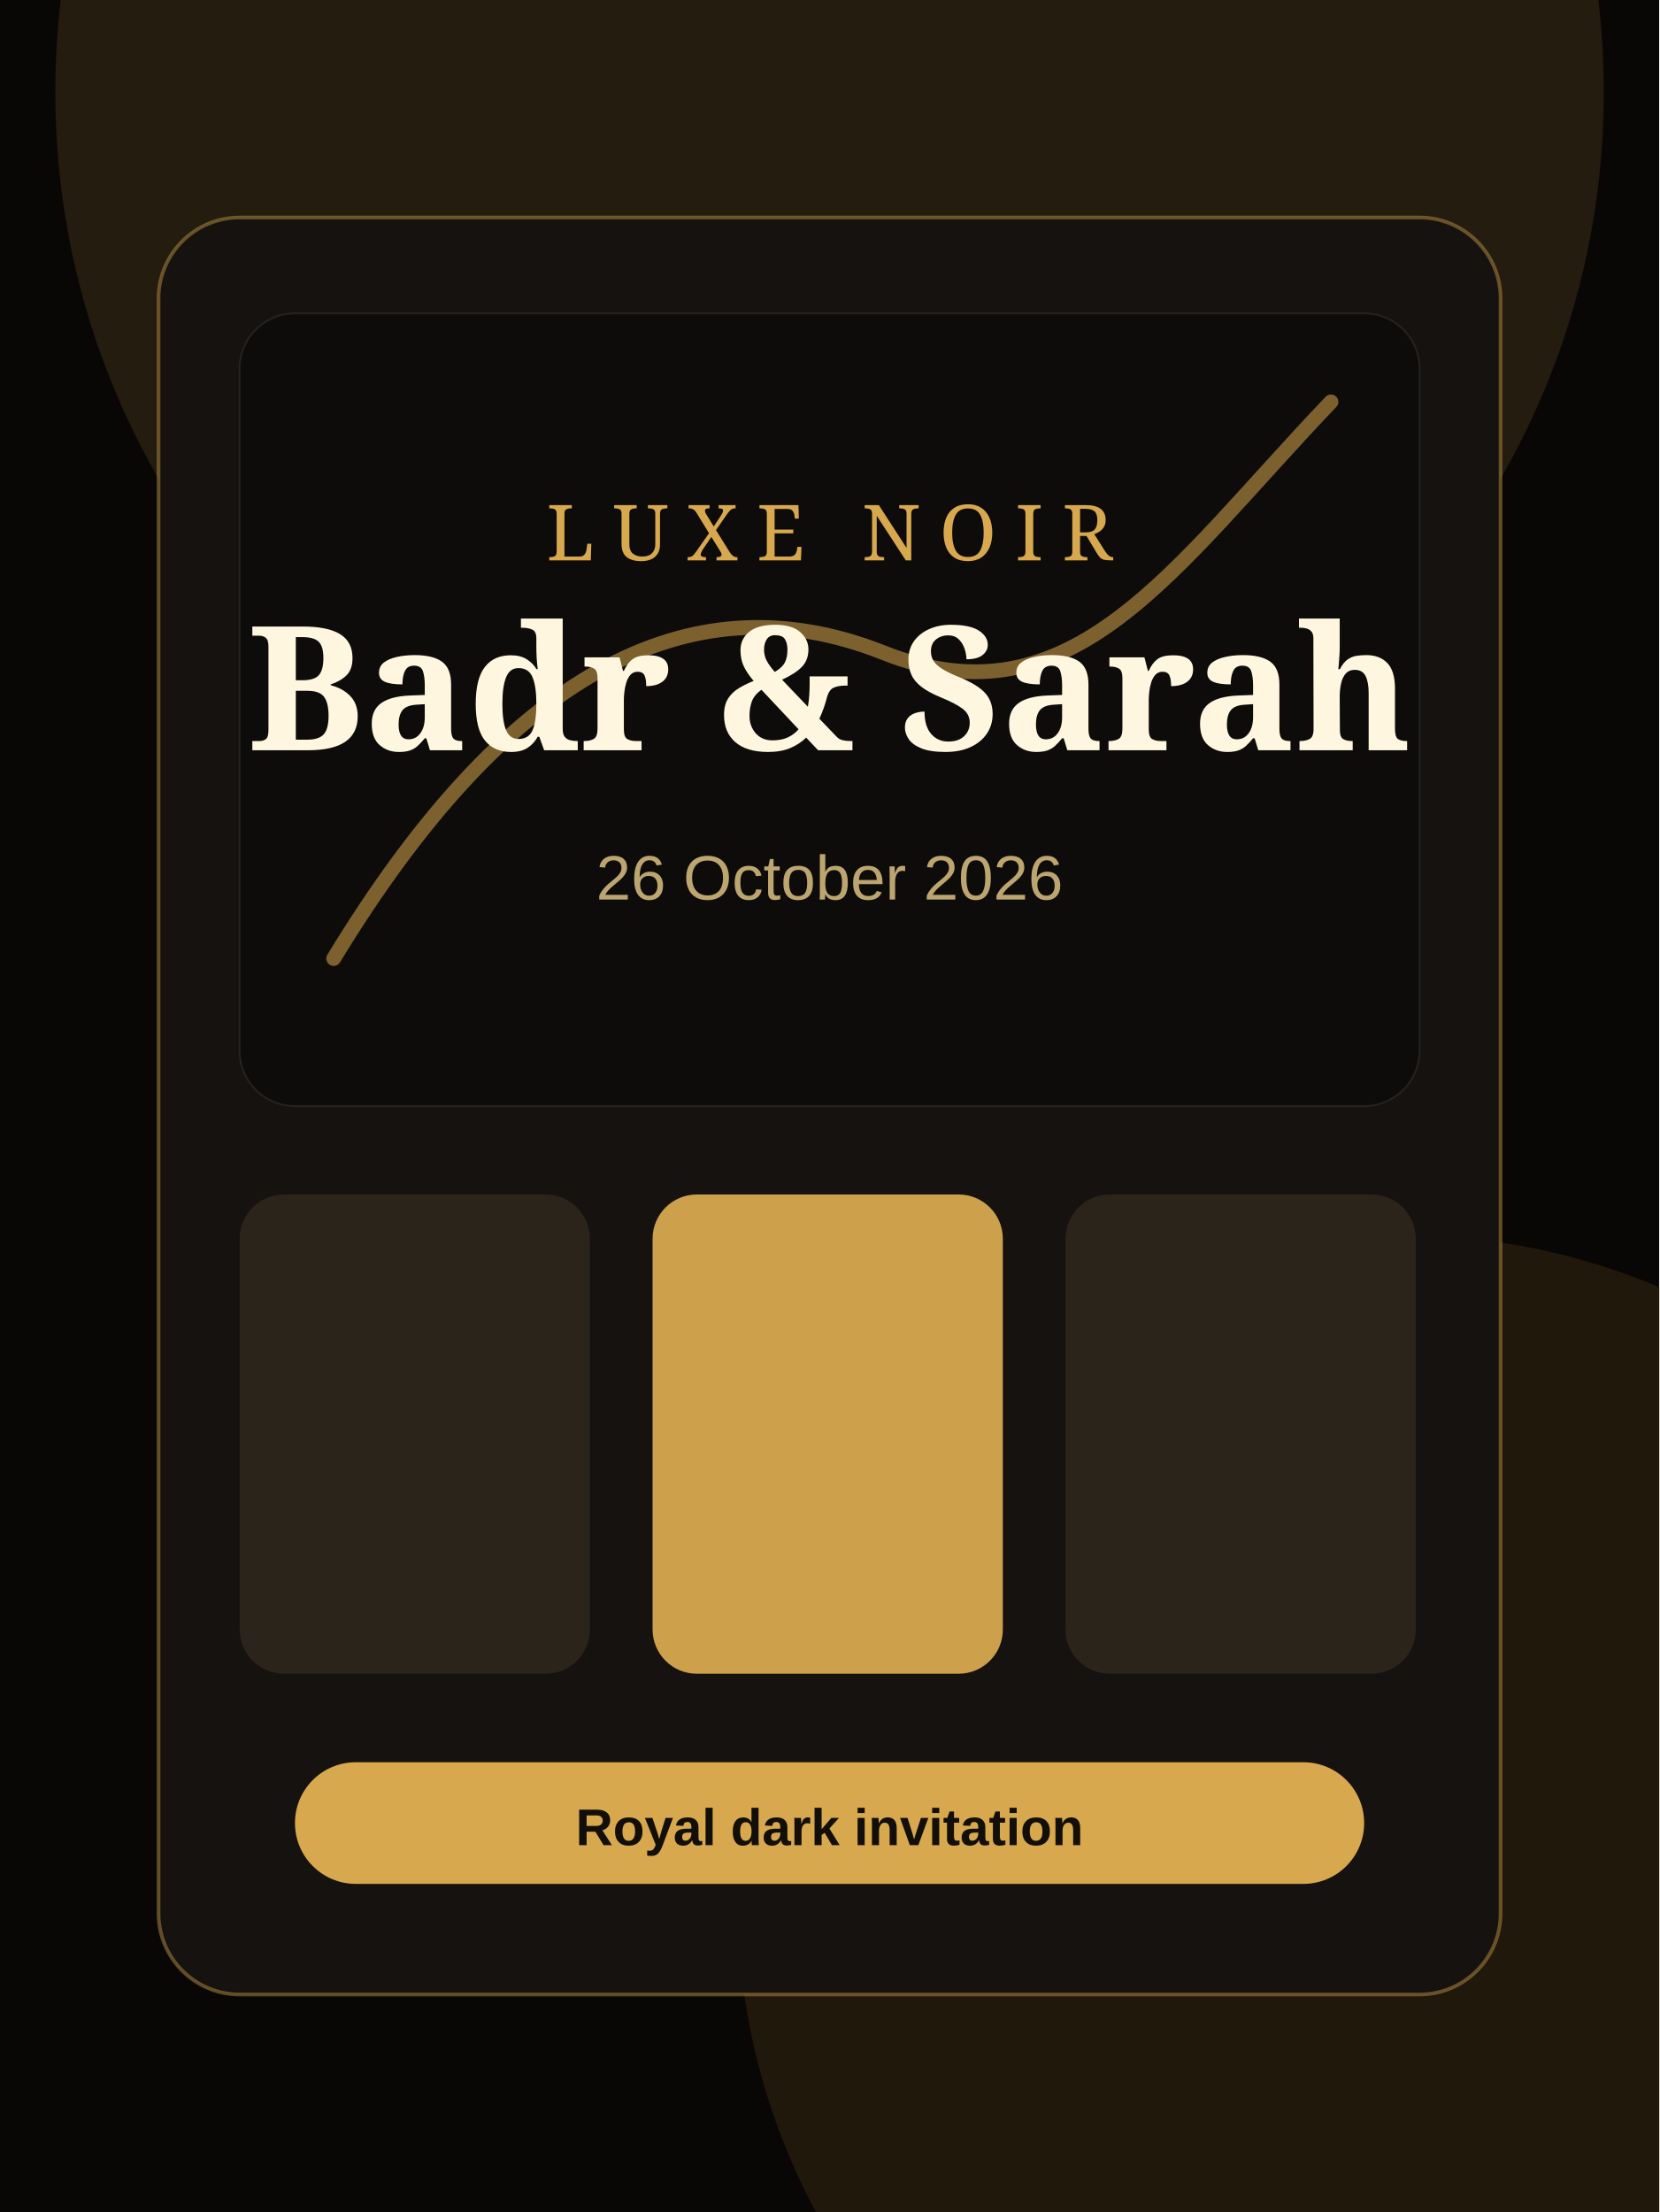
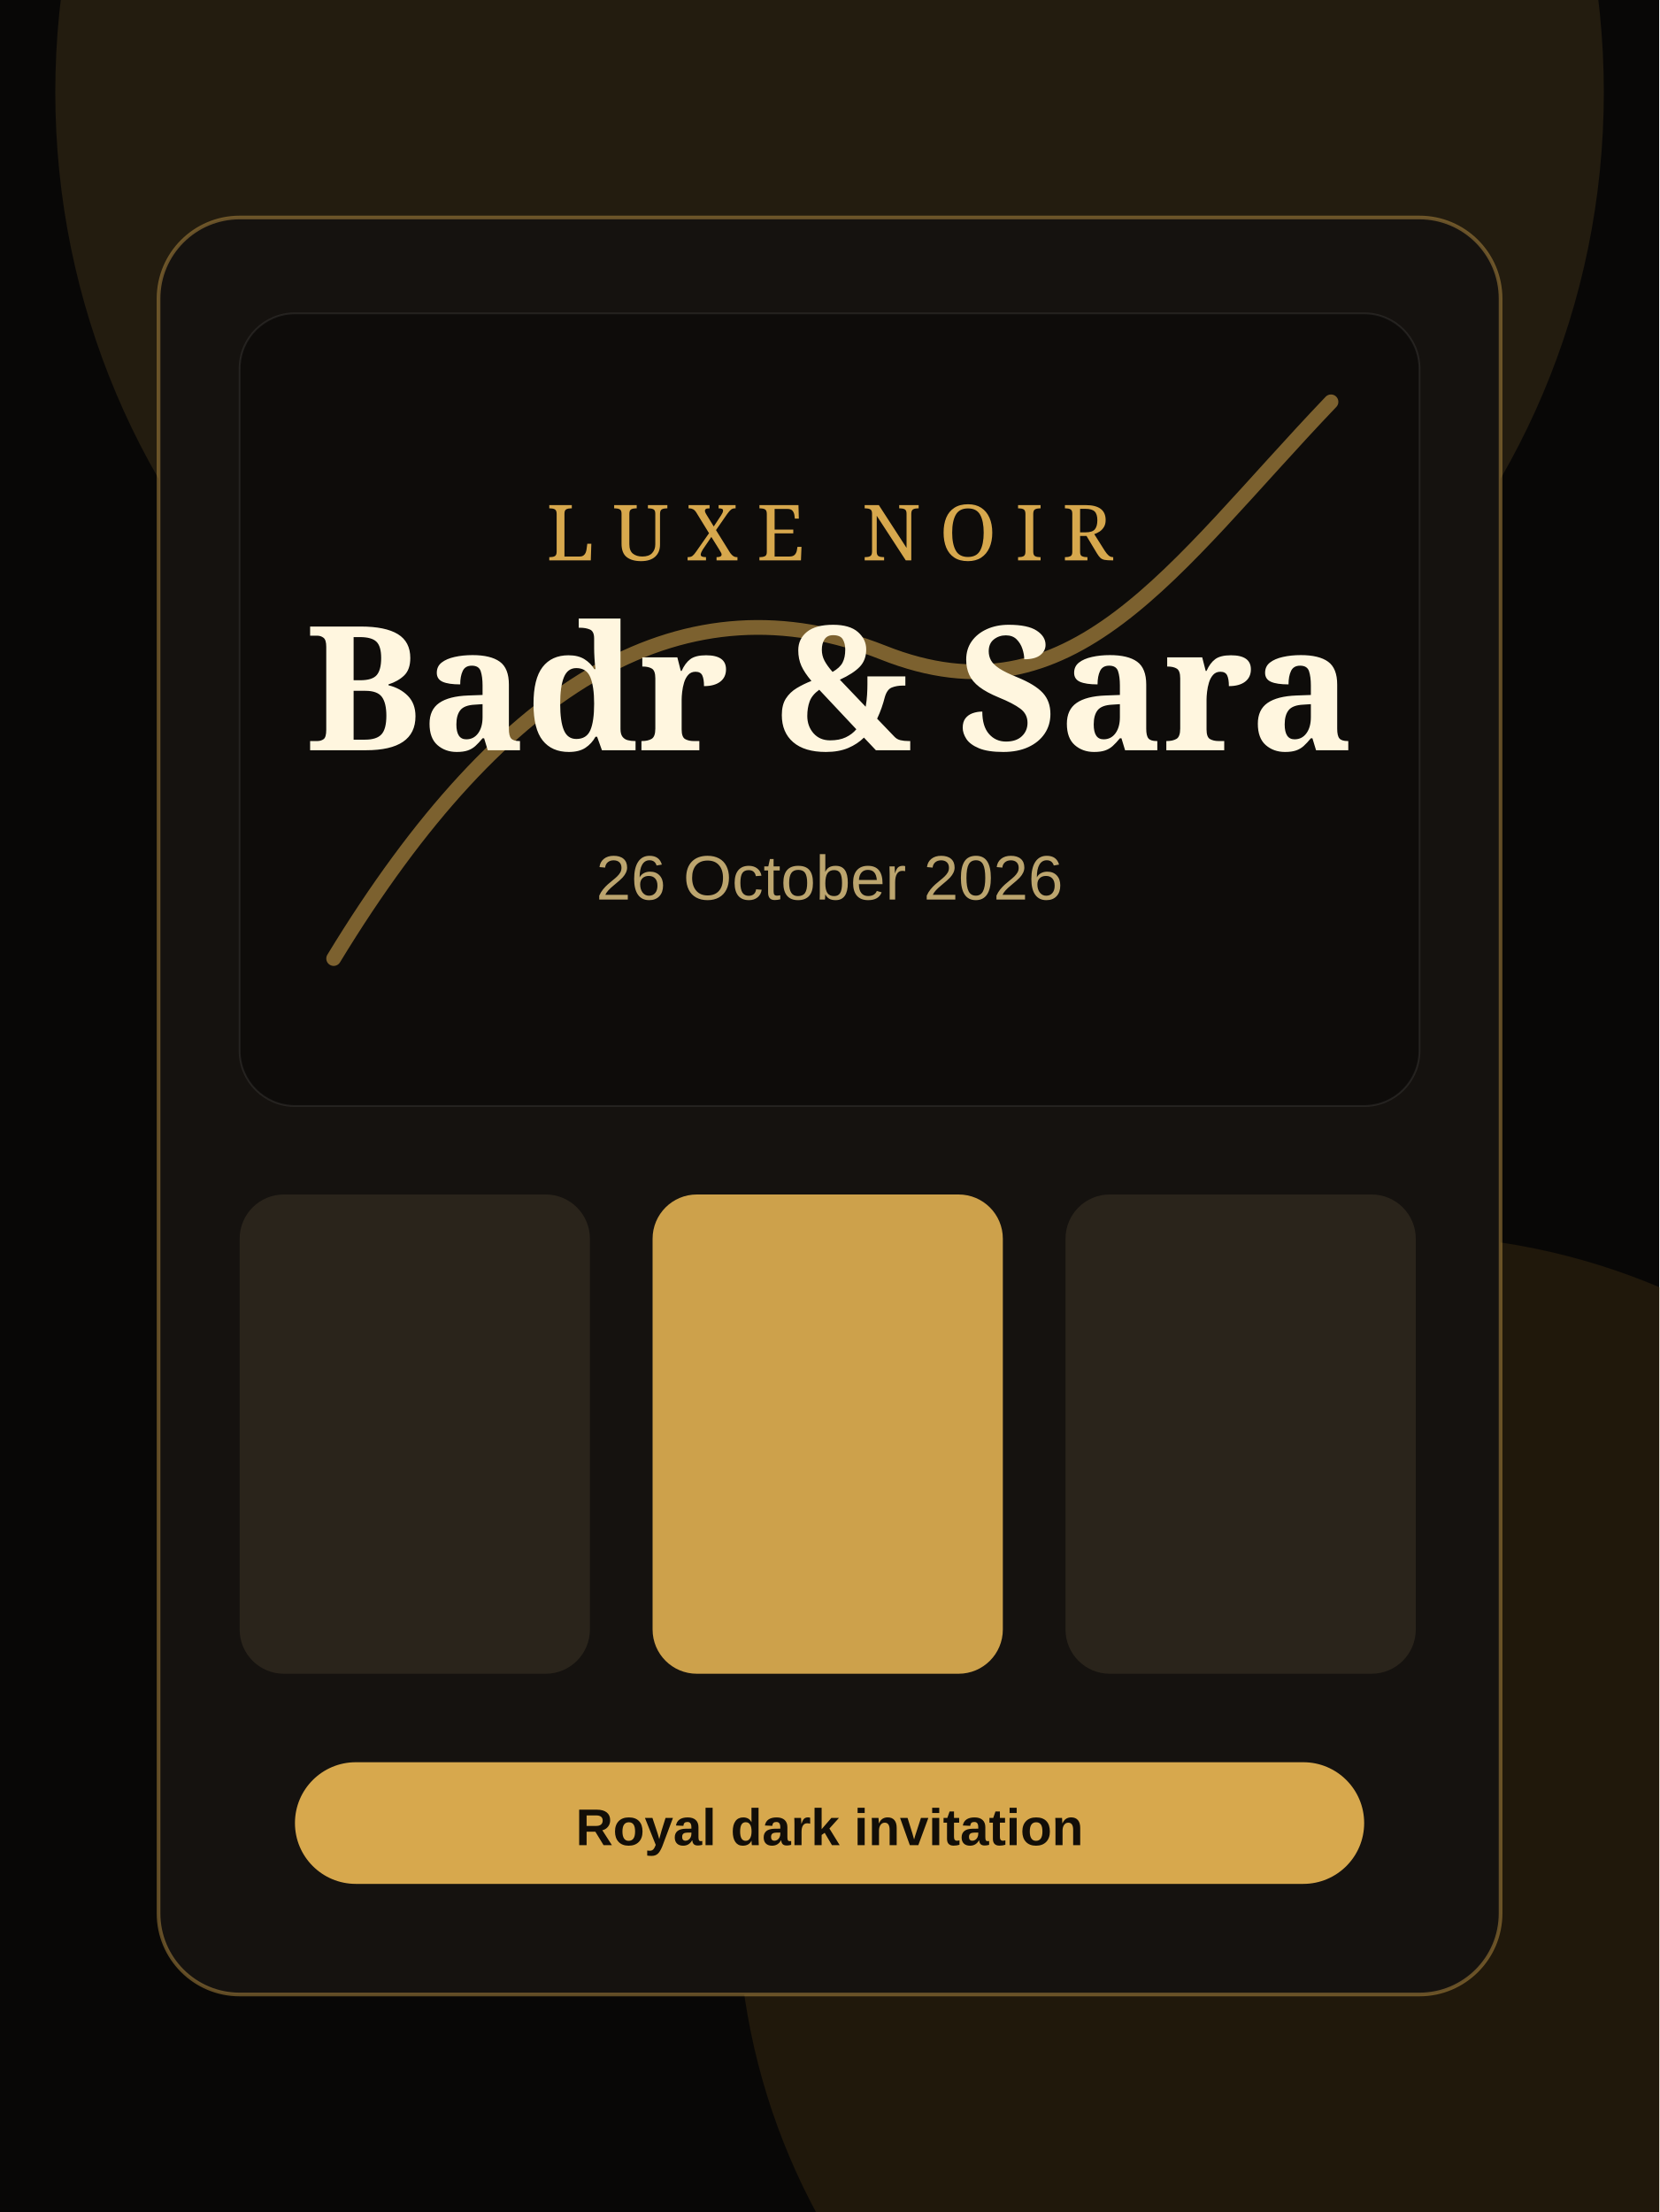
<svg xmlns="http://www.w3.org/2000/svg" width="900" height="1200" viewBox="0 0 900 1200" fill="none">
  <rect width="900" height="1200" fill="#080706" />
  <circle cx="450" cy="50" r="420" fill="#D7A84D" opacity=".13" />
  <circle cx="760" cy="1030" r="360" fill="#8A621F" opacity=".18" />
  <rect x="86" y="118" width="728" height="964" rx="44" fill="#15120F" stroke="#D7A84D" stroke-opacity=".42" stroke-width="2" />
  <rect x="130" y="170" width="640" height="430" rx="30" fill="#0E0C0A" stroke="white" stroke-opacity=".08" />
  <path d="M181 520C274 367 373 312 479 354C582 395 636 308 722 218" stroke="#D7A84D" stroke-opacity=".55" stroke-width="8" stroke-linecap="round" />
  <text x="450" y="304" text-anchor="middle" fill="#D7A84D" font-family="Georgia, serif" font-size="42" letter-spacing="10">LUXE NOIR</text>
-   <text x="450" y="407" text-anchor="middle" fill="#FFF6DF" font-family="Georgia, serif" font-size="94" font-weight="700">Badr &amp; Sarah</text>
+   <text x="450" y="407" text-anchor="middle" fill="#FFF6DF" font-family="Georgia, serif" font-size="94" font-weight="700">Badr &amp; Sara</text>
  <text x="450" y="488" text-anchor="middle" fill="#BCA56E" font-family="Arial, sans-serif" font-size="34">26 October 2026</text>
  <rect x="130" y="648" width="190" height="260" rx="24" fill="#2A241B" />
  <rect x="354" y="648" width="190" height="260" rx="24" fill="#CDA14B" />
  <rect x="578" y="648" width="190" height="260" rx="24" fill="#2A241B" />
  <rect x="160" y="956" width="580" height="66" rx="33" fill="#D7A84D" />
  <text x="450" y="1001" text-anchor="middle" fill="#120E08" font-family="Arial, sans-serif" font-size="28" font-weight="700">Royal dark invitation</text>
</svg>
